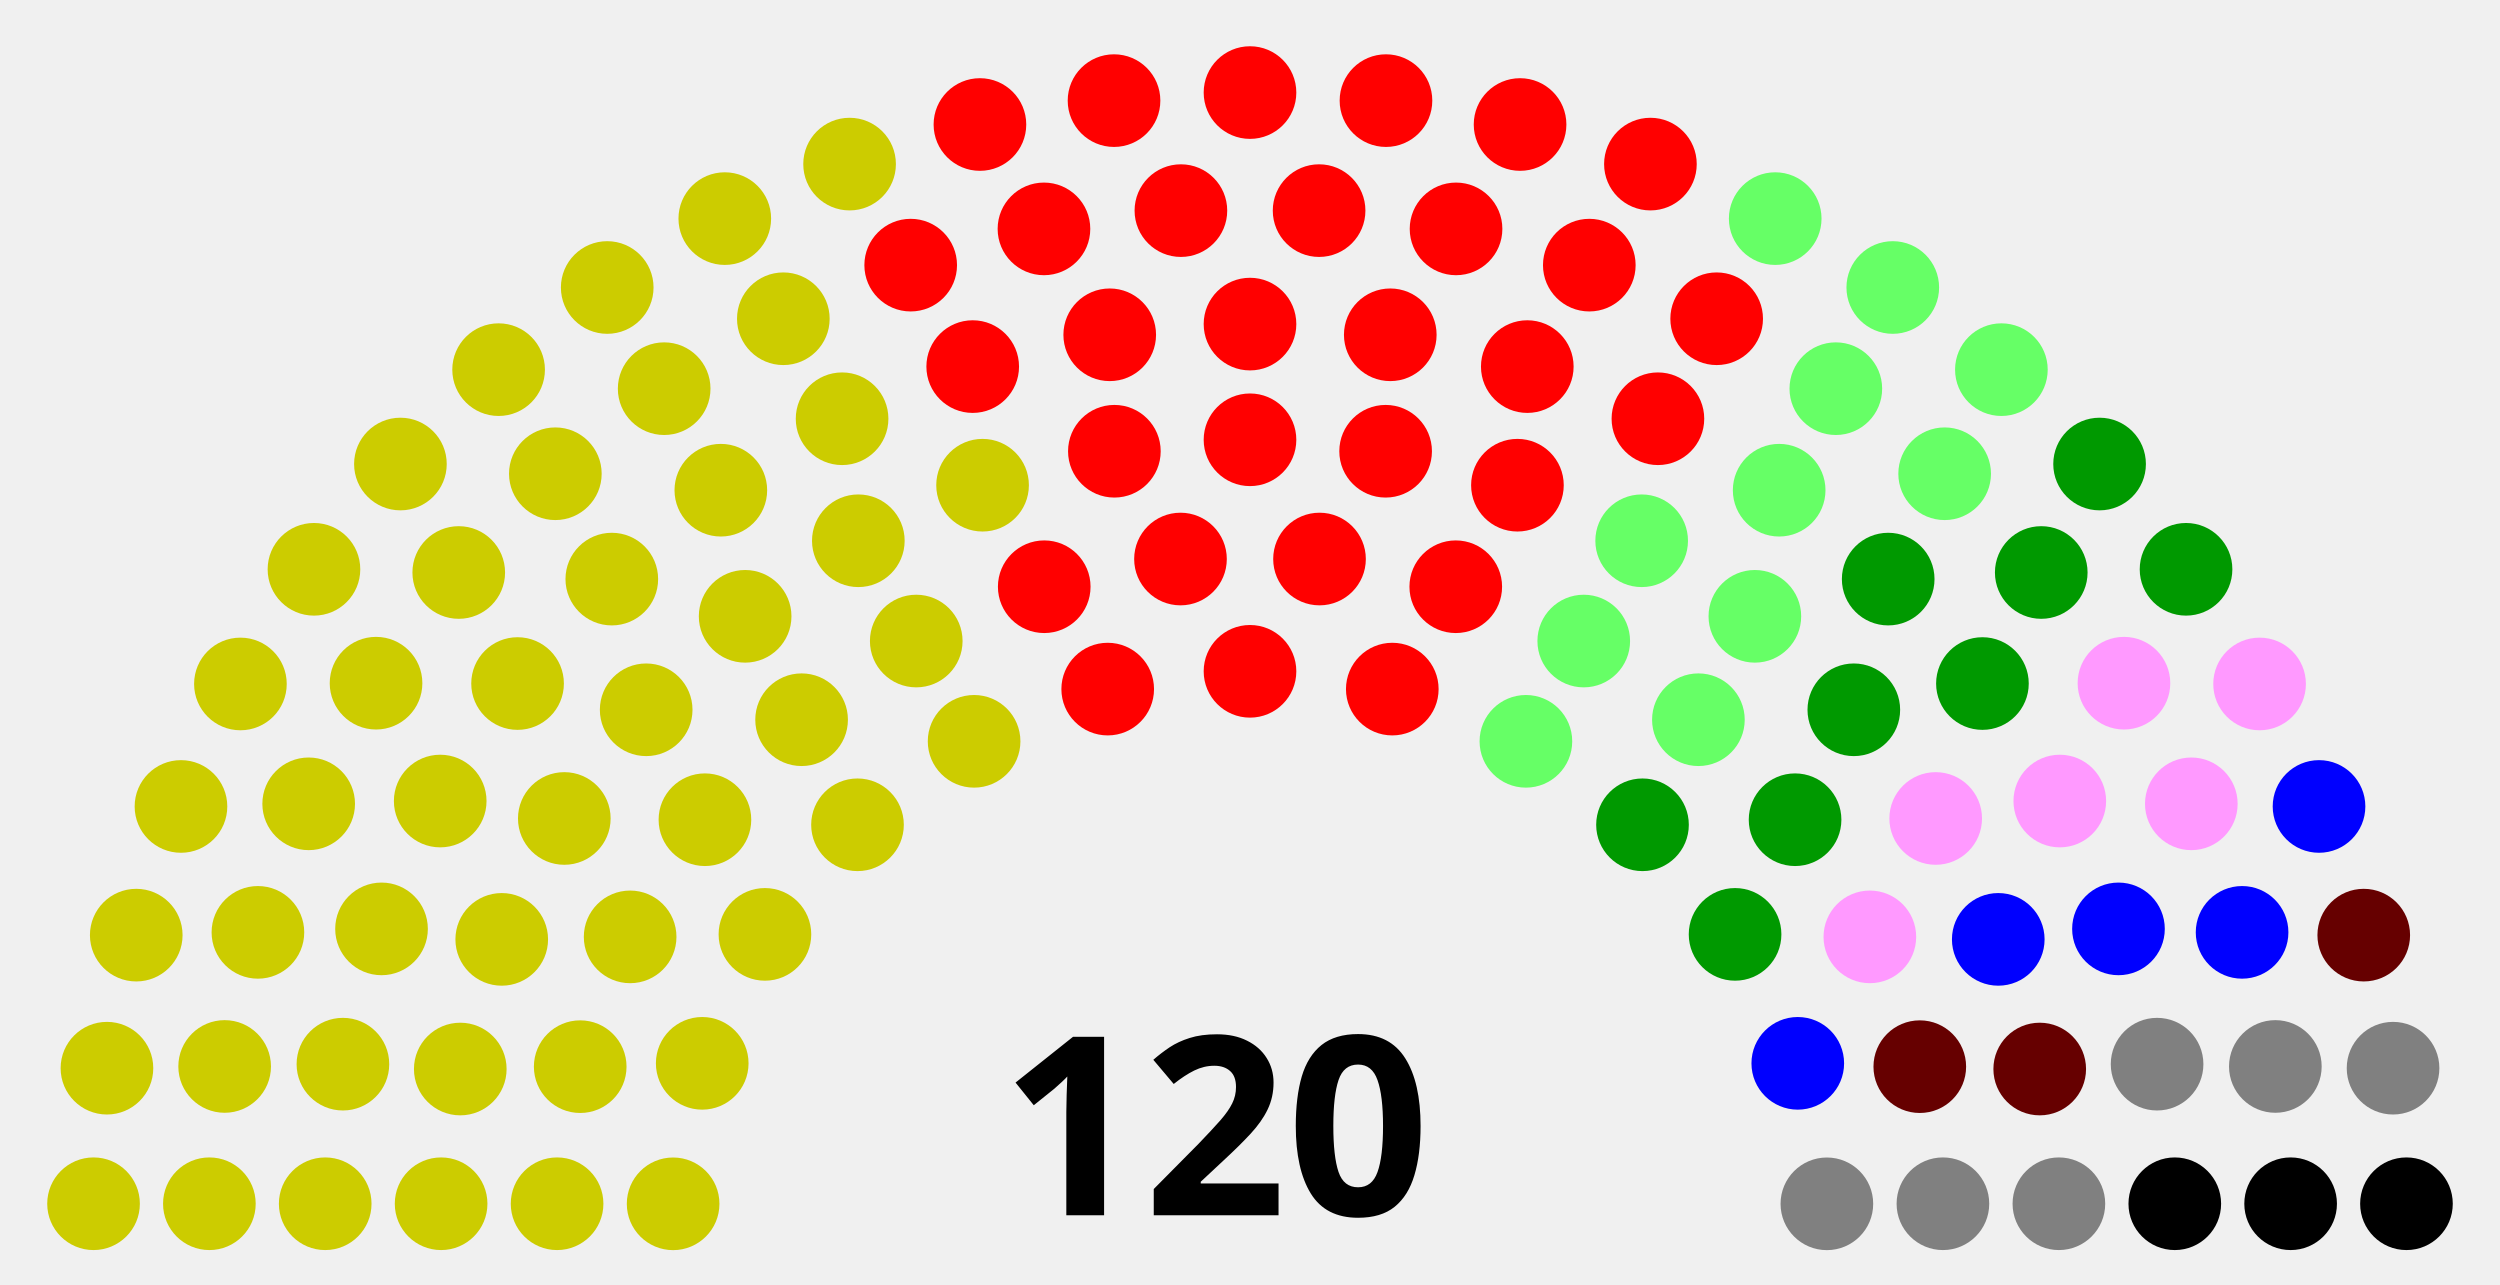
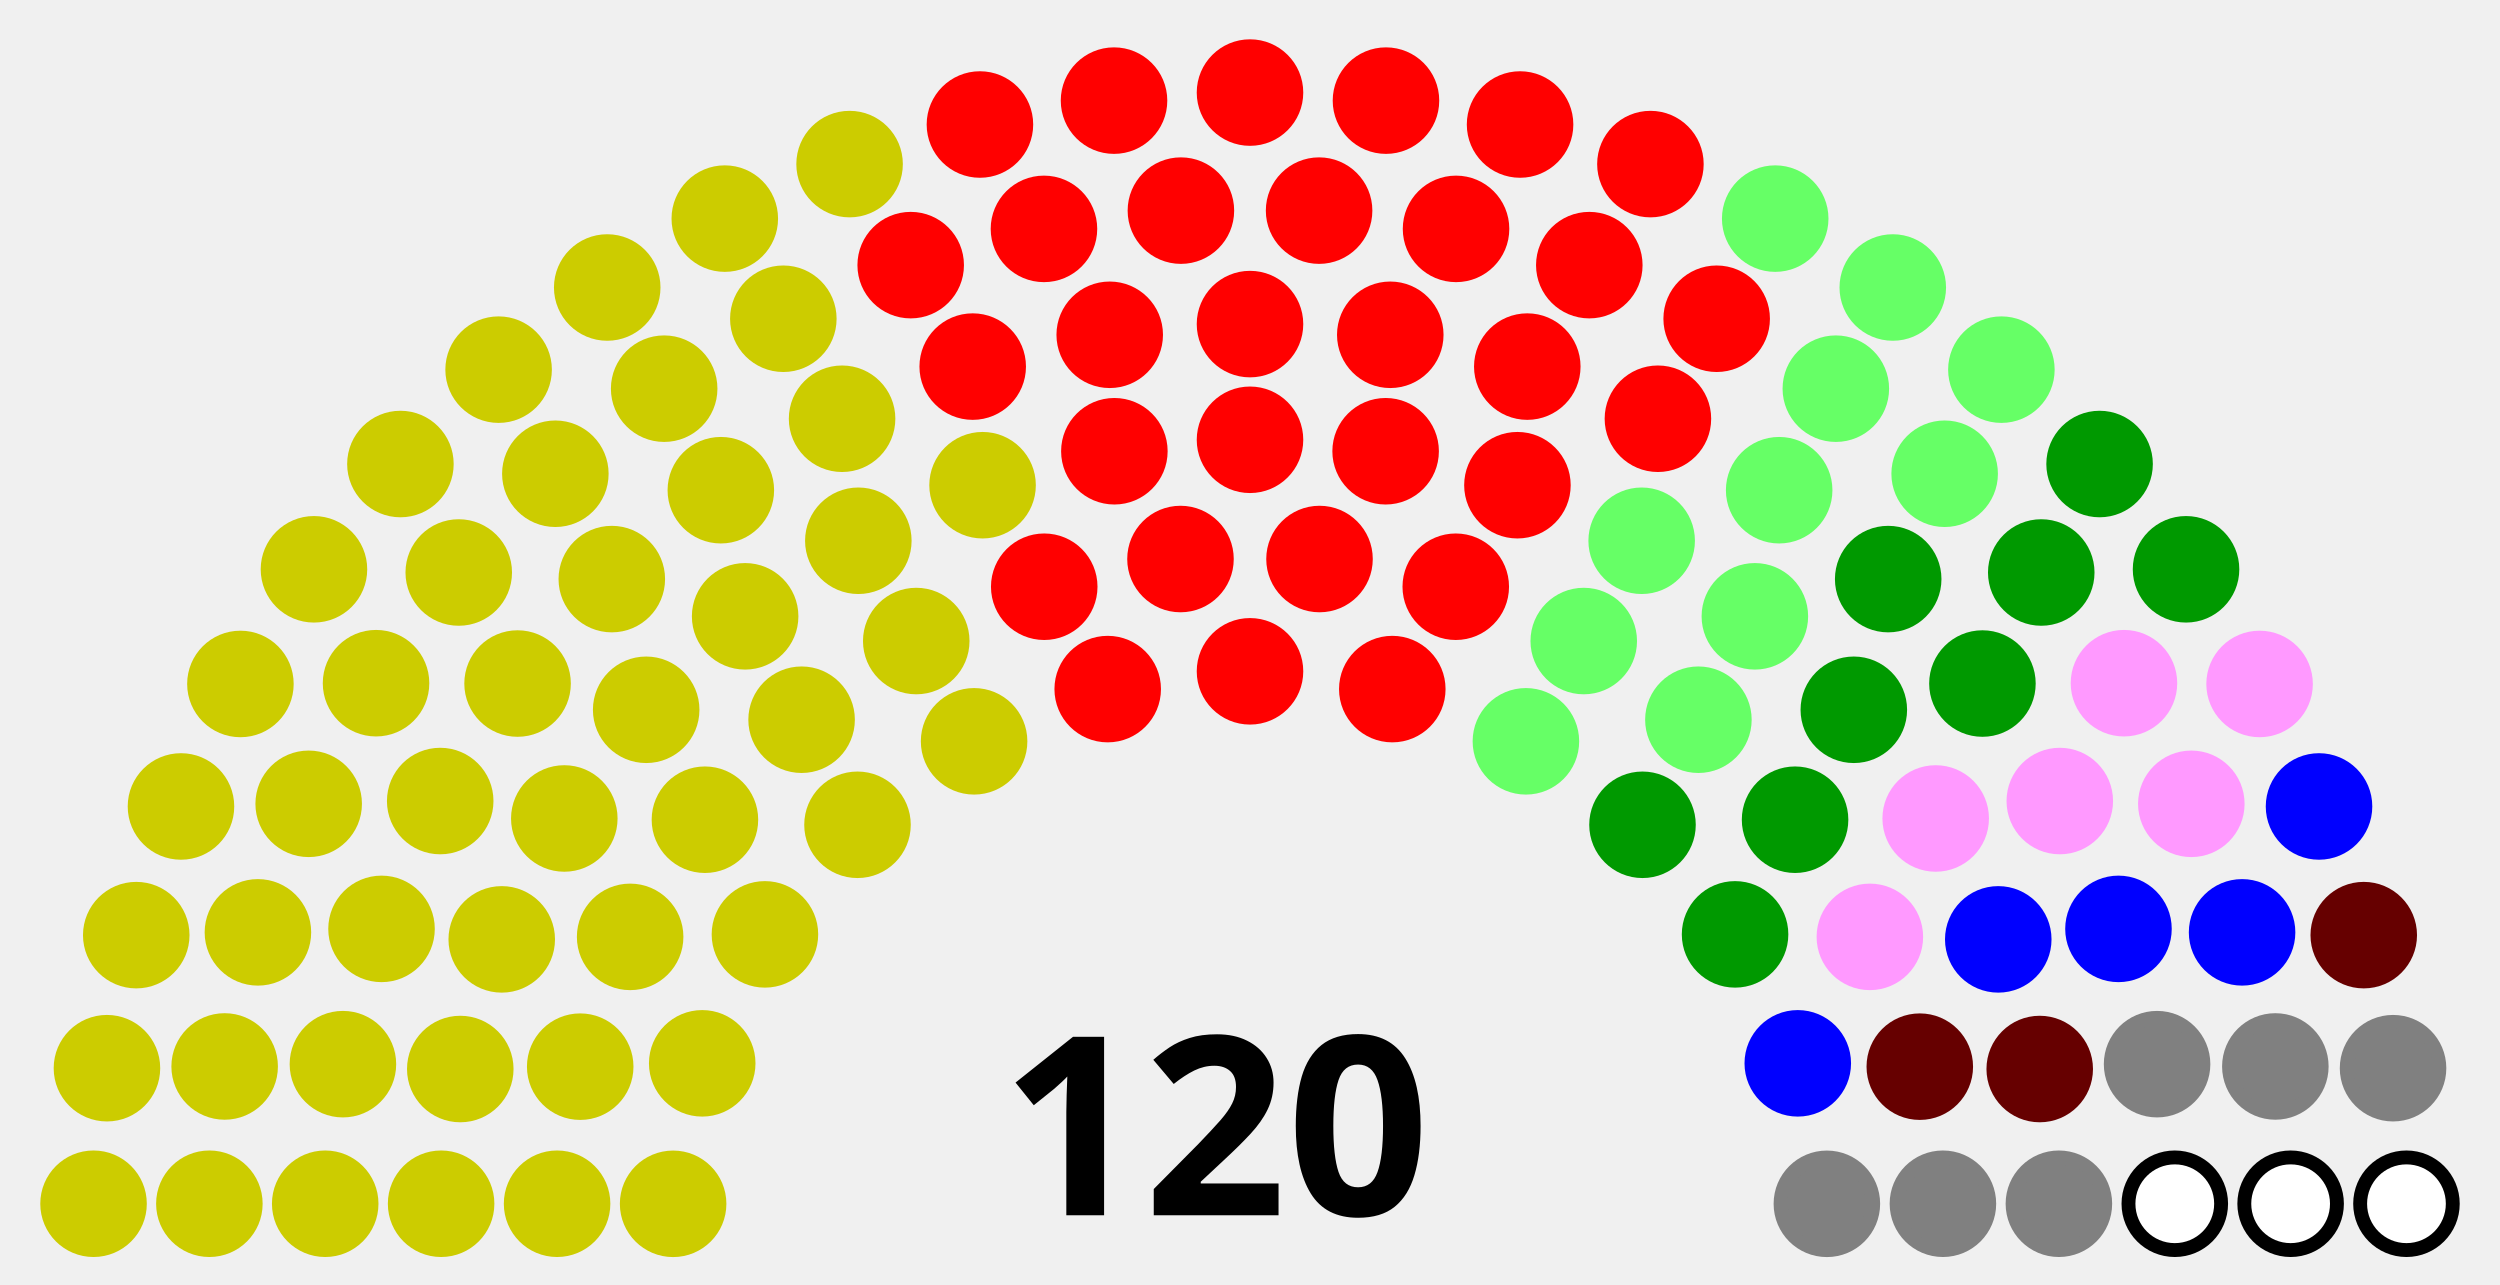
<svg xmlns="http://www.w3.org/2000/svg" version="1.1" width="360" height="185">
  <g>
    <text x="175" y="175" style="font-size:36px;font-weight:bold;text-align:center;text-anchor:middle;font-family:sans-serif">120</text>
-     <g style="fill:#CCCC00" id="ABC">
+     <g style="fill:#CCCC00; stroke:#CCCC00; stroke-width: 2;" id="ABC">
      <circle cx="13.47" cy="173.34" r="6.67">
            </circle>
      <circle cx="30.15" cy="173.34" r="6.67">
            </circle>
      <circle cx="46.83" cy="173.34" r="6.67">
            </circle>
      <circle cx="63.52" cy="173.34" r="6.67">
            </circle>
      <circle cx="80.22" cy="173.34" r="6.67">
            </circle>
      <circle cx="96.93" cy="173.35" r="6.67">
            </circle>
      <circle cx="15.40" cy="153.82" r="6.67">
            </circle>
      <circle cx="32.35" cy="153.57" r="6.67">
            </circle>
      <circle cx="49.38" cy="153.24" r="6.67">
            </circle>
      <circle cx="66.28" cy="153.94" r="6.67">
            </circle>
      <circle cx="83.55" cy="153.60" r="6.67">
            </circle>
      <circle cx="19.62" cy="134.66" r="6.67">
            </circle>
      <circle cx="37.14" cy="134.26" r="6.67">
            </circle>
      <circle cx="101.12" cy="153.12" r="6.67">
            </circle>
      <circle cx="54.94" cy="133.76" r="6.67">
            </circle>
      <circle cx="26.06" cy="116.13" r="6.67">
            </circle>
      <circle cx="72.25" cy="135.27" r="6.67">
            </circle>
      <circle cx="44.45" cy="115.75" r="6.67">
            </circle>
      <circle cx="90.74" cy="134.91" r="6.67">
            </circle>
      <circle cx="63.39" cy="115.35" r="6.67">
            </circle>
      <circle cx="34.62" cy="98.49" r="6.67">
            </circle>
      <circle cx="81.26" cy="117.86" r="6.67">
            </circle>
      <circle cx="54.15" cy="98.38" r="6.67">
            </circle>
      <circle cx="110.15" cy="134.55" r="6.67">
            </circle>
      <circle cx="45.21" cy="81.98" r="6.67">
            </circle>
      <circle cx="74.53" cy="98.43" r="6.67">
            </circle>
      <circle cx="101.51" cy="118.04" r="6.67">
            </circle>
      <circle cx="66.06" cy="82.44" r="6.67">
            </circle>
      <circle cx="93.05" cy="102.21" r="6.67">
            </circle>
      <circle cx="57.66" cy="66.82" r="6.67">
            </circle>
      <circle cx="88.10" cy="83.39" r="6.67">
            </circle>
      <circle cx="123.48" cy="118.77" r="6.67">
            </circle>
      <circle cx="79.97" cy="68.22" r="6.67">
            </circle>
      <circle cx="71.80" cy="53.23" r="6.67">
            </circle>
      <circle cx="115.43" cy="103.64" r="6.67">
            </circle>
      <circle cx="107.30" cy="88.75" r="6.67">
            </circle>
      <circle cx="103.80" cy="70.59" r="6.67">
            </circle>
      <circle cx="95.64" cy="55.97" r="6.67">
            </circle>
      <circle cx="87.44" cy="41.40" r="6.67">
            </circle>
      <circle cx="123.60" cy="77.87" r="6.67">
            </circle>
      <circle cx="131.94" cy="92.31" r="6.67">
            </circle>
      <circle cx="140.27" cy="106.75" r="6.67">
            </circle>
      <circle cx="104.37" cy="31.48" r="6.67">
            </circle>
      <circle cx="112.80" cy="45.90" r="6.67">
            </circle>
      <circle cx="121.26" cy="60.30" r="6.67">
            </circle>
      <circle cx="122.34" cy="23.63" r="6.67">
            </circle>
      <circle cx="141.49" cy="69.87" r="6.67">
            </circle>
    </g>
-     <g style="fill:#FF0000" id="DC">
+     <g style="fill:#FF0000; stroke:#FF0000; stroke-width: 2;" id="DC">
      <circle cx="131.14" cy="38.18" r="6.67">
            </circle>
      <circle cx="140.07" cy="52.79" r="6.67">
            </circle>
      <circle cx="150.37" cy="84.49" r="6.67">
            </circle>
      <circle cx="159.51" cy="99.23" r="6.67">
            </circle>
      <circle cx="141.11" cy="17.93" r="6.67">
            </circle>
      <circle cx="150.33" cy="32.96" r="6.67">
            </circle>
      <circle cx="160.47" cy="64.98" r="6.67">
            </circle>
      <circle cx="159.80" cy="48.21" r="6.67">
            </circle>
      <circle cx="160.42" cy="14.49" r="6.67">
            </circle>
      <circle cx="169.99" cy="80.50" r="6.67">
            </circle>
      <circle cx="170.05" cy="30.33" r="6.67">
            </circle>
      <circle cx="180.00" cy="13.33" r="6.67">
            </circle>
      <circle cx="180.00" cy="46.67" r="6.67">
            </circle>
      <circle cx="180.00" cy="63.33" r="6.67">
            </circle>
      <circle cx="180.00" cy="96.67" r="6.67">
            </circle>
      <circle cx="189.95" cy="30.33" r="6.67">
            </circle>
      <circle cx="190.01" cy="80.50" r="6.67">
            </circle>
      <circle cx="199.58" cy="14.49" r="6.67">
            </circle>
      <circle cx="200.20" cy="48.21" r="6.67">
            </circle>
      <circle cx="199.53" cy="64.98" r="6.67">
            </circle>
      <circle cx="209.67" cy="32.96" r="6.67">
            </circle>
      <circle cx="218.89" cy="17.93" r="6.67">
            </circle>
      <circle cx="200.49" cy="99.23" r="6.67">
            </circle>
      <circle cx="209.63" cy="84.49" r="6.67">
            </circle>
      <circle cx="219.93" cy="52.79" r="6.67">
            </circle>
      <circle cx="228.86" cy="38.18" r="6.67">
            </circle>
      <circle cx="218.51" cy="69.87" r="6.67">
            </circle>
      <circle cx="237.66" cy="23.63" r="6.67">
            </circle>
      <circle cx="238.74" cy="60.30" r="6.67">
            </circle>
      <circle cx="247.20" cy="45.90" r="6.67">
            </circle>
    </g>
-     <g style="fill:#66FF66" id="LCD">
+     <g style="fill:#66FF66; stroke:#66FF66; stroke-width: 2;" id="LCD">
      <circle cx="255.63" cy="31.48" r="6.67">
            </circle>
      <circle cx="219.73" cy="106.75" r="6.67">
            </circle>
      <circle cx="228.06" cy="92.31" r="6.67">
            </circle>
      <circle cx="236.40" cy="77.87" r="6.67">
            </circle>
      <circle cx="272.56" cy="41.40" r="6.67">
            </circle>
      <circle cx="264.36" cy="55.97" r="6.67">
            </circle>
      <circle cx="256.20" cy="70.59" r="6.67">
            </circle>
      <circle cx="252.70" cy="88.75" r="6.67">
            </circle>
      <circle cx="244.57" cy="103.64" r="6.67">
            </circle>
      <circle cx="288.20" cy="53.23" r="6.67">
            </circle>
      <circle cx="280.03" cy="68.22" r="6.67">
            </circle>
    </g>
-     <g style="fill:#009900" id="AD">
+     <g style="fill:#009900; stroke:#009900; stroke-width: 2;" id="AD">
      <circle cx="236.52" cy="118.77" r="6.67">
            </circle>
      <circle cx="271.90" cy="83.39" r="6.67">
            </circle>
      <circle cx="302.34" cy="66.82" r="6.67">
            </circle>
      <circle cx="266.95" cy="102.21" r="6.67">
            </circle>
      <circle cx="293.94" cy="82.44" r="6.67">
            </circle>
      <circle cx="258.49" cy="118.04" r="6.67">
            </circle>
      <circle cx="285.47" cy="98.43" r="6.67">
            </circle>
      <circle cx="314.79" cy="81.98" r="6.67">
            </circle>
      <circle cx="249.85" cy="134.55" r="6.67">
            </circle>
    </g>
-     <g style="fill:#FF99FF" id="MEC">
+     <g style="fill:#FF99FF; stroke:#FF99FF; stroke-width: 2;" id="MEC">
      <circle cx="305.85" cy="98.38" r="6.67">
            </circle>
      <circle cx="278.74" cy="117.86" r="6.67">
            </circle>
      <circle cx="325.38" cy="98.49" r="6.67">
            </circle>
      <circle cx="296.61" cy="115.35" r="6.67">
            </circle>
      <circle cx="269.26" cy="134.91" r="6.67">
            </circle>
      <circle cx="315.55" cy="115.75" r="6.67">
            </circle>
    </g>
-     <g style="fill:#0000FF" id="BNP">
+     <g style="fill:#0000FF; stroke:#0000FF; stroke-width: 2;" id="BNP">
      <circle cx="287.75" cy="135.27" r="6.67">
        </circle>
      <circle cx="333.94" cy="116.13" r="6.67">
        </circle>
      <circle cx="305.06" cy="133.76" r="6.67">
        </circle>
      <circle cx="258.88" cy="153.12" r="6.67">
        </circle>
      <circle cx="322.86" cy="134.26" r="6.67">
        </circle>
    </g>
-     <g style="fill:#660000" id="PFD">
+     <g style="fill:#660000; stroke:#660000; stroke-width: 2;" id="PFD">
      <circle cx="340.38" cy="134.66" r="6.67">
            </circle>
      <circle cx="276.45" cy="153.60" r="6.67">
            </circle>
      <circle cx="293.72" cy="153.94" r="6.67">
            </circle>
    </g>
-     <g style="fill:#808080" id="RCL">
+     <g style="fill:#808080; stroke:#808080; stroke-width: 2;" id="RCL">
      <circle cx="310.62" cy="153.24" r="6.67">
        </circle>
    </g>
-     <g style="fill:#808080" id="BCP">
+     <g style="fill:#808080; stroke:#808080; stroke-width: 2;" id="BCP">
      <circle cx="327.65" cy="153.57" r="6.67">
        </circle>
    </g>
-     <g style="fill:#808080" id="DPL">
+     <g style="fill:#808080; stroke:#808080; stroke-width: 2;" id="DPL">
      <circle cx="344.60" cy="153.82" r="6.67">
        </circle>
    </g>
-     <g style="fill:#808080" id="MFP">
+     <g style="fill:#808080; stroke:#808080; stroke-width: 2;" id="MFP">
      <circle cx="263.07" cy="173.35" r="6.67">
        </circle>
    </g>
-     <g style="fill:#808080" id="LPC">
+     <g style="fill:#808080; stroke:#808080; stroke-width: 2;" id="LPC">
      <circle cx="279.78" cy="173.34" r="6.67">
        </circle>
    </g>
-     <g style="fill:#808080" id="NIP">
+     <g style="fill:#808080; stroke:#808080; stroke-width: 2;" id="NIP">
      <circle cx="296.48" cy="173.34" r="6.67">
        </circle>
    </g>
-     <g style="fill:#000000" id="EMPTY">
+     <g style="fill:#FFFFFF; stroke:#000000; stroke-width: 2;" id="EMPTY">
      <circle cx="313.17" cy="173.34" r="6.67">
        </circle>
      <circle cx="329.85" cy="173.34" r="6.67">
        </circle>
      <circle cx="346.53" cy="173.34" r="6.67">
        </circle>
    </g>
  </g>
</svg>
